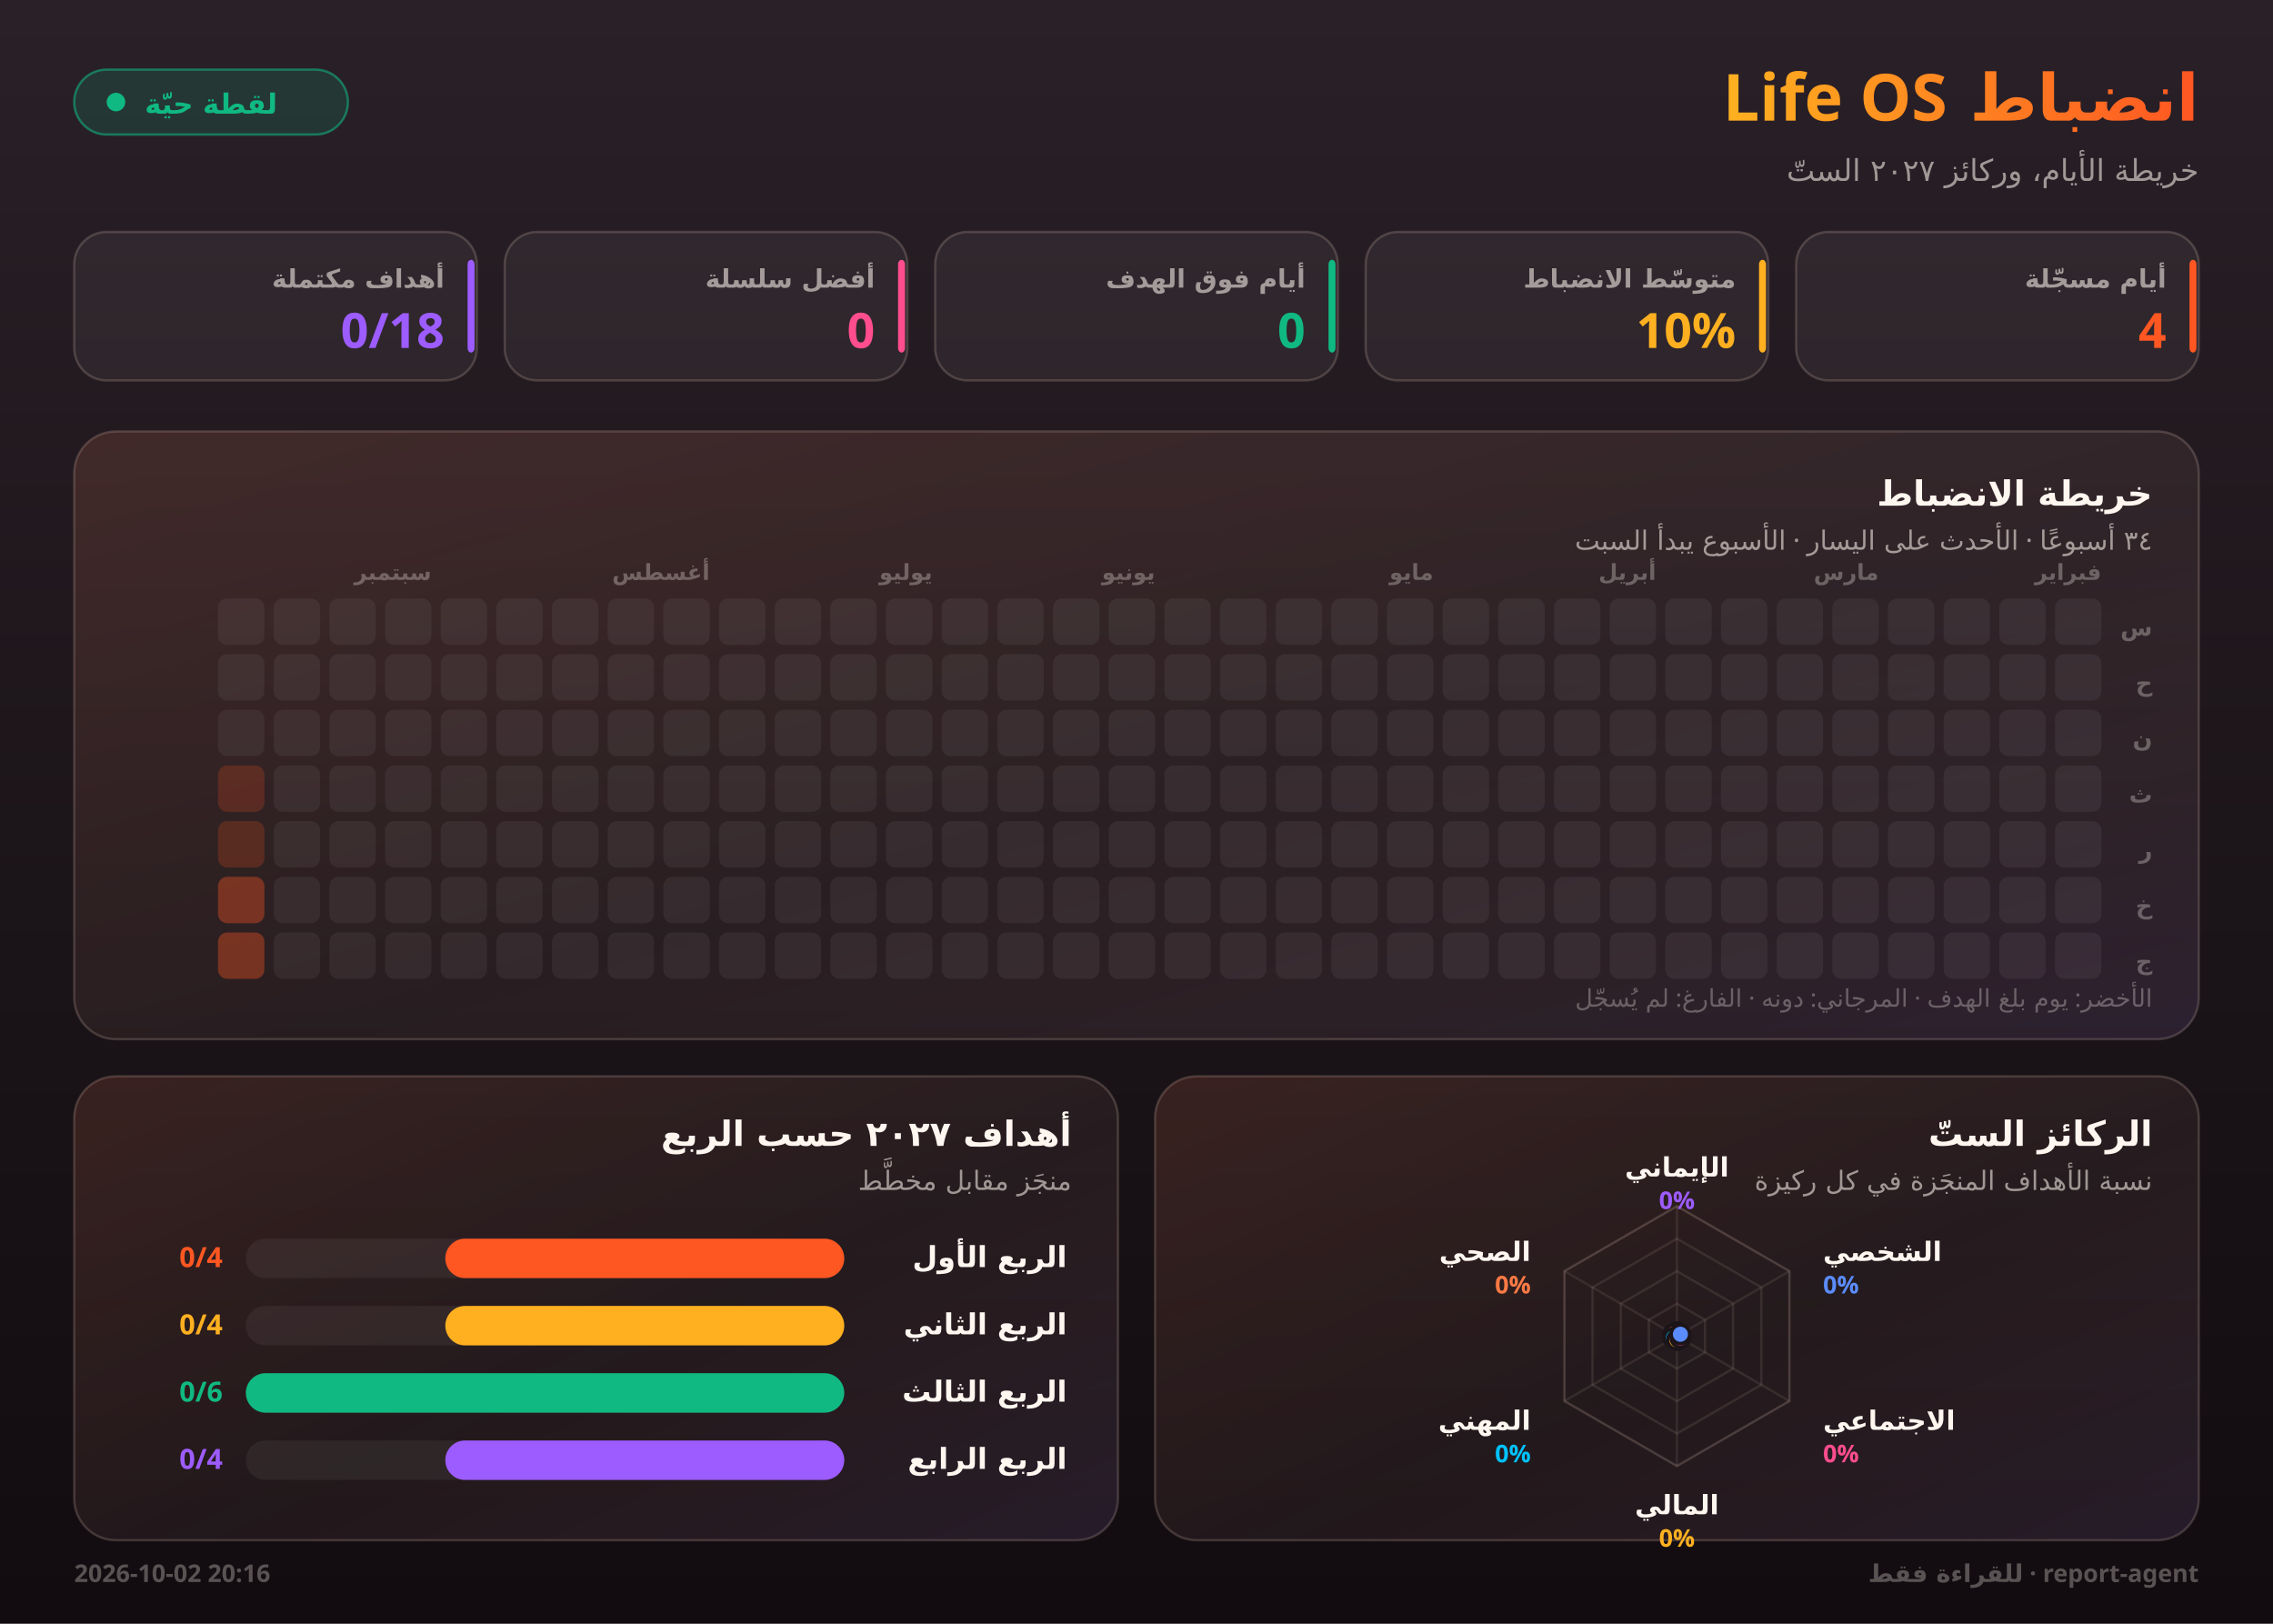
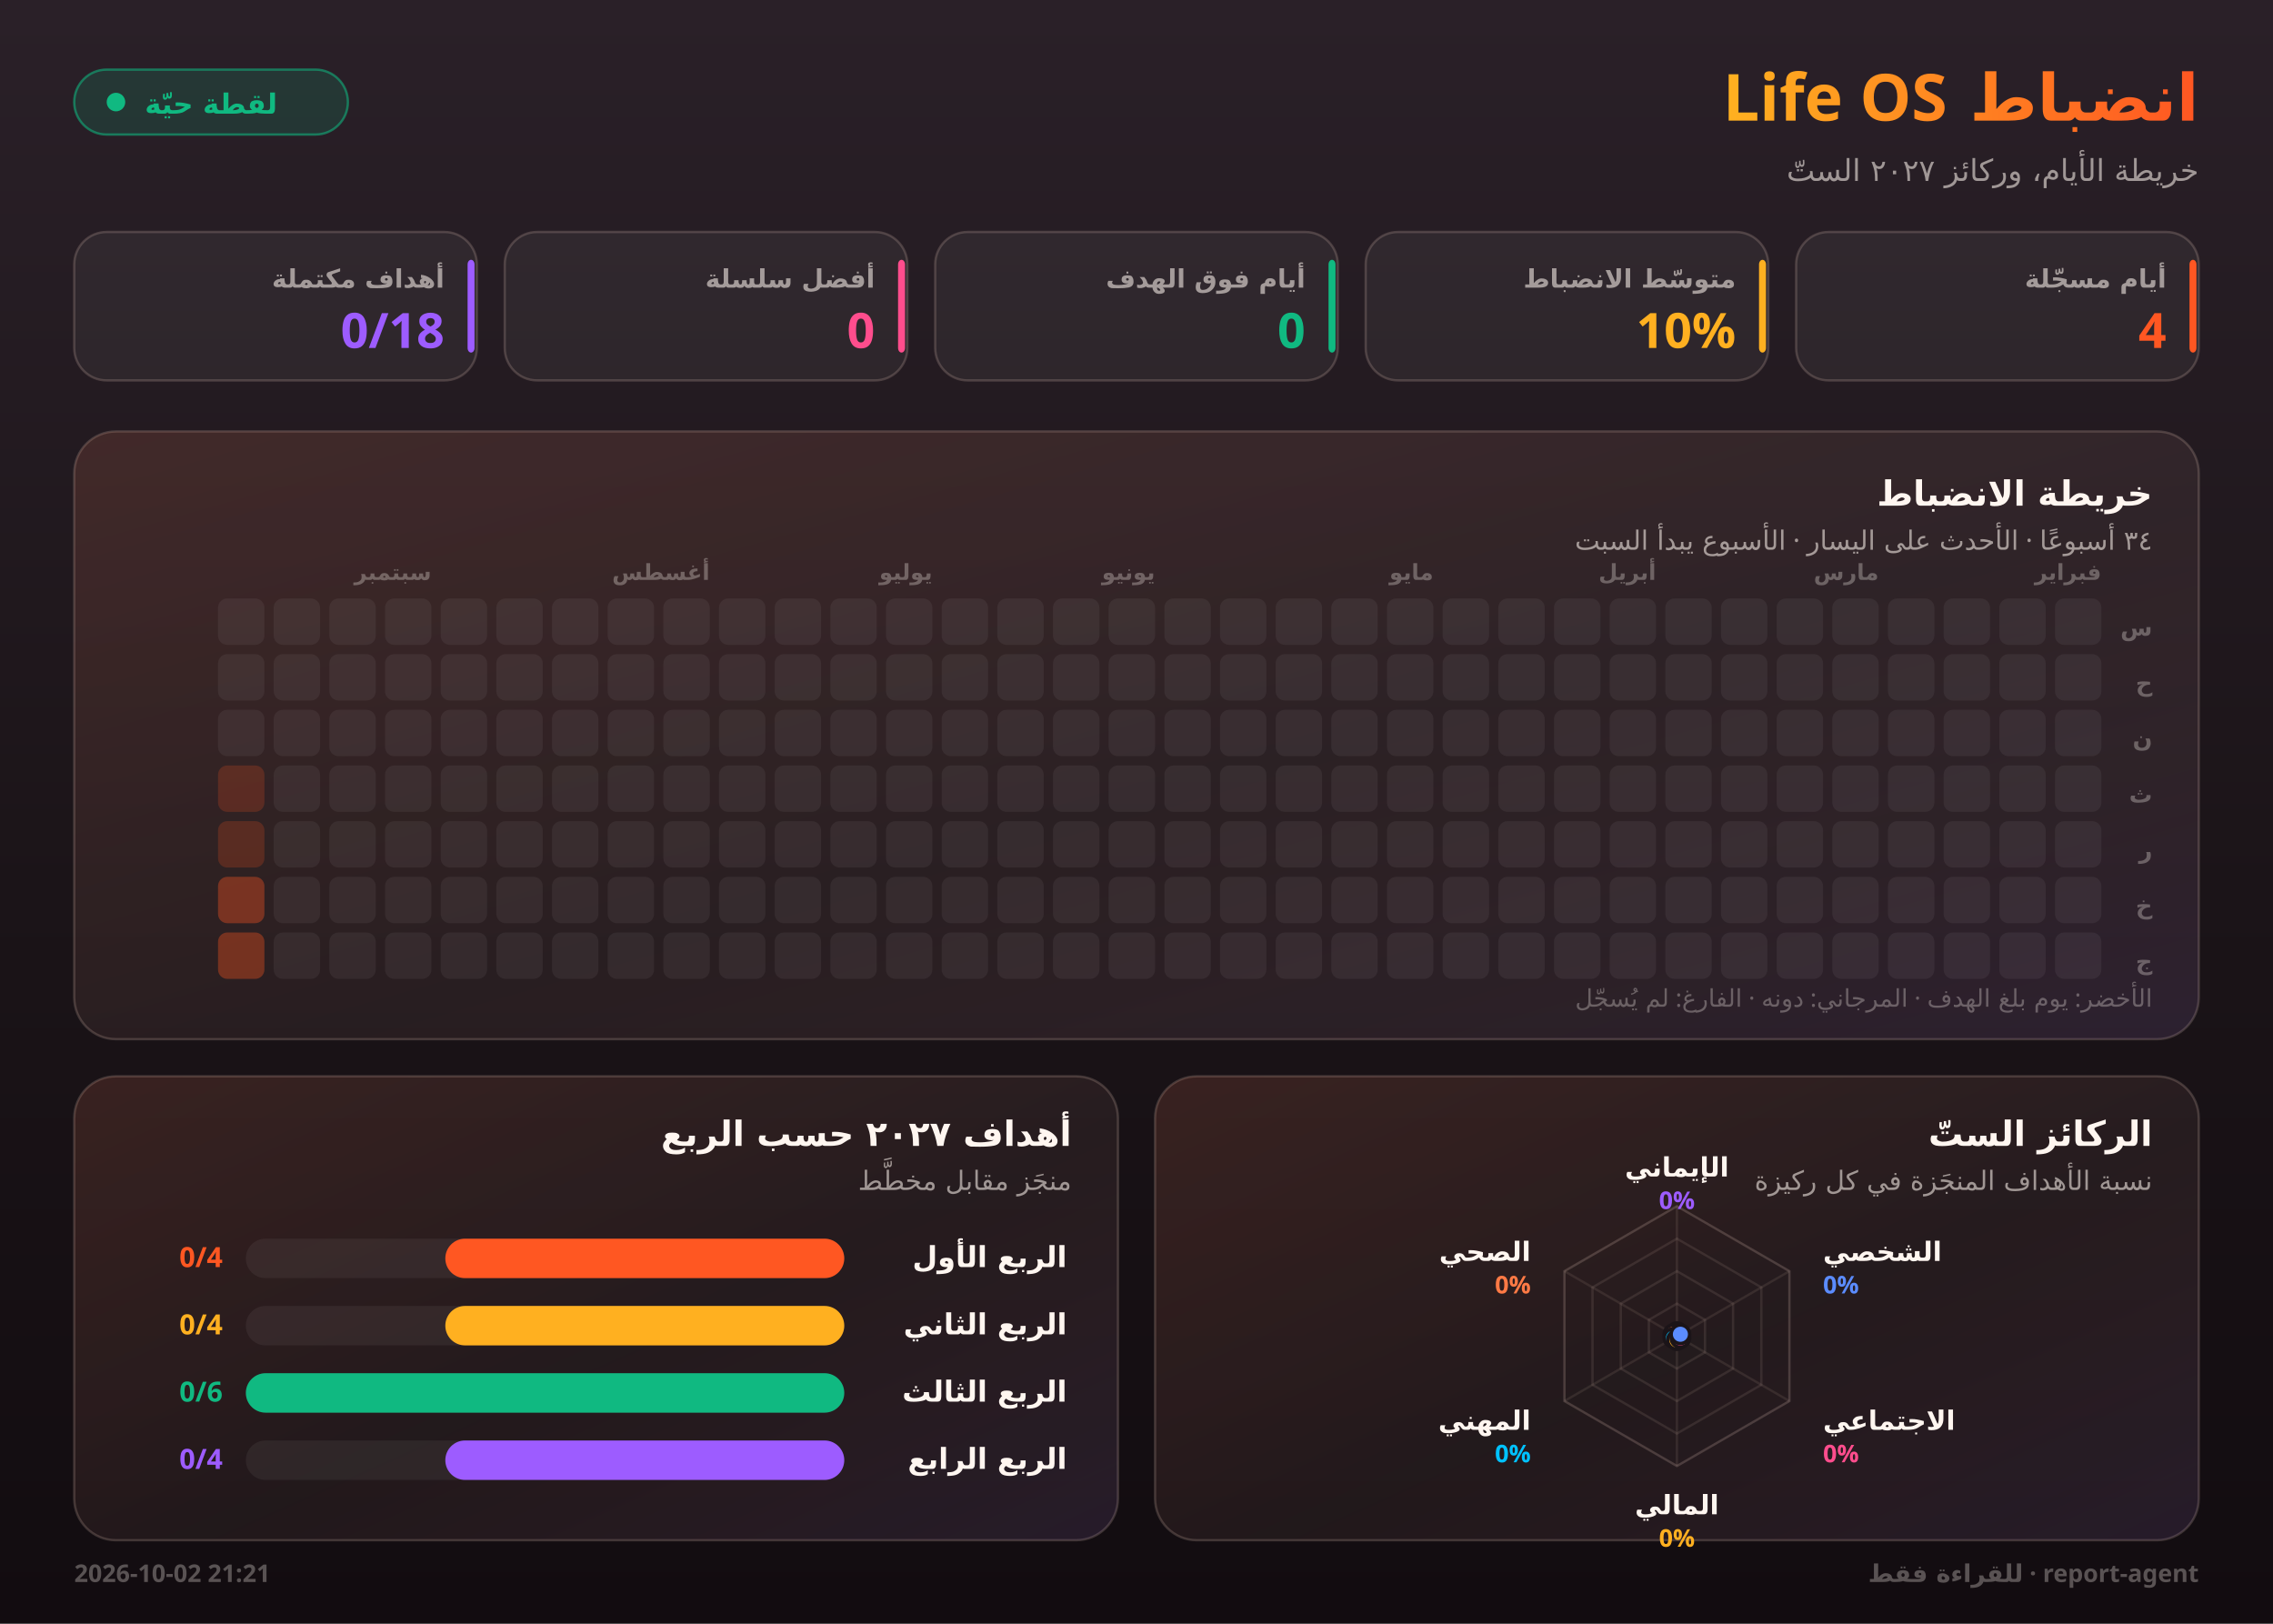
<svg xmlns="http://www.w3.org/2000/svg" width="980" height="700" viewBox="0 0 980 700" font-family="Tajawal, Cairo, 'Segoe UI', system-ui, sans-serif">
  <defs>
    <linearGradient id="sky" x1="0" y1="0" x2="0" y2="1">
      <stop offset="0%" stop-color="#2A2028" />
      <stop offset="55%" stop-color="#1B1418" />
      <stop offset="100%" stop-color="#120C10" />
    </linearGradient>
    <linearGradient id="sheen" x1="0" y1="0" x2="1" y2="1">
      <stop offset="0%" stop-color="#FF5722" stop-opacity="0.10" />
      <stop offset="55%" stop-color="#FF5722" stop-opacity="0.02" />
      <stop offset="100%" stop-color="#9D5CFF" stop-opacity="0.07" />
    </linearGradient>
    <linearGradient id="title" x1="1" y1="0" x2="0" y2="0">
      <stop offset="0%" stop-color="#FF5722" />
      <stop offset="100%" stop-color="#FFB020" />
    </linearGradient>
  </defs>
  <rect width="980" height="700" fill="url(#sky)" />
  <text x="948" y="52" fill="url(#title)" font-size="28" font-weight="800" text-anchor="start" style="direction:rtl;unicode-bidi:isolate">انضباط Life OS</text>
  <text x="948" y="78" fill="rgba(255,246,240,0.56)" font-size="13" font-weight="500" text-anchor="start" style="direction:rtl;unicode-bidi:isolate">خريطة الأيام، وركائز ٢٠٢٧ الستّ</text>
  <rect x="32" y="30" width="118" height="28" rx="14" fill="#10B981" fill-opacity="0.16" stroke="#10B981" stroke-opacity="0.55" />
  <circle cx="50" cy="44" r="4" fill="#10B981" />
  <text x="91" y="49" fill="#10B981" font-size="12" font-weight="700" text-anchor="middle" style="direction:rtl;unicode-bidi:isolate">لقطة حيّة</text>
  <rect x="774.4" y="100" width="173.6" height="64" rx="14" fill="rgba(255,255,255,0.05)" stroke="rgba(255,225,210,0.18)" />
  <rect x="944" y="112" width="3" height="40" rx="2" fill="#FF5722" />
  <text x="934" y="124" fill="rgba(255,246,240,0.56)" font-size="11" font-weight="600" text-anchor="start" style="direction:rtl;unicode-bidi:isolate">أيام مسجّلة</text>
  <text x="934" y="150" fill="#FF5722" font-size="21" font-weight="800" text-anchor="end" style="direction:ltr;unicode-bidi:isolate">4</text>
  <rect x="588.8" y="100" width="173.6" height="64" rx="14" fill="rgba(255,255,255,0.05)" stroke="rgba(255,225,210,0.18)" />
  <rect x="758.4" y="112" width="3" height="40" rx="2" fill="#FFB020" />
  <text x="748.4" y="124" fill="rgba(255,246,240,0.56)" font-size="11" font-weight="600" text-anchor="start" style="direction:rtl;unicode-bidi:isolate">متوسّط الانضباط</text>
  <text x="748.4" y="150" fill="#FFB020" font-size="21" font-weight="800" text-anchor="end" style="direction:ltr;unicode-bidi:isolate">10%</text>
  <rect x="403.2" y="100" width="173.6" height="64" rx="14" fill="rgba(255,255,255,0.05)" stroke="rgba(255,225,210,0.18)" />
  <rect x="572.8" y="112" width="3" height="40" rx="2" fill="#10B981" />
  <text x="562.8" y="124" fill="rgba(255,246,240,0.56)" font-size="11" font-weight="600" text-anchor="start" style="direction:rtl;unicode-bidi:isolate">أيام فوق الهدف</text>
  <text x="562.8" y="150" fill="#10B981" font-size="21" font-weight="800" text-anchor="end" style="direction:ltr;unicode-bidi:isolate">0</text>
  <rect x="217.6" y="100" width="173.6" height="64" rx="14" fill="rgba(255,255,255,0.05)" stroke="rgba(255,225,210,0.18)" />
  <rect x="387.2" y="112" width="3" height="40" rx="2" fill="#FF4D8D" />
  <text x="377.2" y="124" fill="rgba(255,246,240,0.56)" font-size="11" font-weight="600" text-anchor="start" style="direction:rtl;unicode-bidi:isolate">أفضل سلسلة</text>
  <text x="377.2" y="150" fill="#FF4D8D" font-size="21" font-weight="800" text-anchor="end" style="direction:ltr;unicode-bidi:isolate">0</text>
  <rect x="32" y="100" width="173.6" height="64" rx="14" fill="rgba(255,255,255,0.05)" stroke="rgba(255,225,210,0.18)" />
  <rect x="201.6" y="112" width="3" height="40" rx="2" fill="#9D5CFF" />
  <text x="191.6" y="124" fill="rgba(255,246,240,0.56)" font-size="11" font-weight="600" text-anchor="start" style="direction:rtl;unicode-bidi:isolate">أهداف مكتملة</text>
  <text x="191.6" y="150" fill="#9D5CFF" font-size="21" font-weight="800" text-anchor="end" style="direction:ltr;unicode-bidi:isolate">0/18</text>
  <g>
    <rect x="32" y="186" width="916" height="262" rx="18" fill="rgba(255,255,255,0.045)" stroke="rgba(255,225,210,0.18)" />
    <rect x="32" y="186" width="916" height="262" rx="18" fill="url(#sheen)" />
  </g>
  <text x="928" y="218" fill="#FFF6F0" font-size="15" font-weight="700" text-anchor="start" style="direction:rtl;unicode-bidi:isolate">خريطة الانضباط</text>
  <text x="928" y="237" fill="rgba(255,246,240,0.56)" font-size="11.5" font-weight="500" text-anchor="start" style="direction:rtl;unicode-bidi:isolate">٣٤ أسبوعًا · الأحدث على اليسار · الأسبوع يبدأ السبت</text>
  <text x="928" y="274" fill="rgba(255,246,240,0.30)" font-size="10" font-weight="600" text-anchor="start" style="direction:rtl;unicode-bidi:isolate">س</text>
  <text x="928" y="298" fill="rgba(255,246,240,0.30)" font-size="10" font-weight="600" text-anchor="start" style="direction:rtl;unicode-bidi:isolate">ح</text>
  <text x="928" y="322" fill="rgba(255,246,240,0.30)" font-size="10" font-weight="600" text-anchor="start" style="direction:rtl;unicode-bidi:isolate">ن</text>
  <text x="928" y="346" fill="rgba(255,246,240,0.30)" font-size="10" font-weight="600" text-anchor="start" style="direction:rtl;unicode-bidi:isolate">ث</text>
  <text x="928" y="370" fill="rgba(255,246,240,0.30)" font-size="10" font-weight="600" text-anchor="start" style="direction:rtl;unicode-bidi:isolate">ر</text>
  <text x="928" y="394" fill="rgba(255,246,240,0.30)" font-size="10" font-weight="600" text-anchor="start" style="direction:rtl;unicode-bidi:isolate">خ</text>
  <text x="928" y="418" fill="rgba(255,246,240,0.30)" font-size="10" font-weight="600" text-anchor="start" style="direction:rtl;unicode-bidi:isolate">ج</text>
  <text x="906" y="250" fill="rgba(255,246,240,0.30)" font-size="9.5" font-weight="600" text-anchor="start" style="direction:rtl;unicode-bidi:isolate">فبراير</text>
  <rect x="886" y="258" width="20" height="20" rx="4" fill="rgba(255,255,255,0.055)" fill-opacity="1.00" />
  <rect x="886" y="282" width="20" height="20" rx="4" fill="rgba(255,255,255,0.055)" fill-opacity="1.00" />
  <rect x="886" y="306" width="20" height="20" rx="4" fill="rgba(255,255,255,0.055)" fill-opacity="1.00" />
  <rect x="886" y="330" width="20" height="20" rx="4" fill="rgba(255,255,255,0.055)" fill-opacity="1.00" />
  <rect x="886" y="354" width="20" height="20" rx="4" fill="rgba(255,255,255,0.055)" fill-opacity="1.00" />
  <rect x="886" y="378" width="20" height="20" rx="4" fill="rgba(255,255,255,0.055)" fill-opacity="1.00" />
  <rect x="886" y="402" width="20" height="20" rx="4" fill="rgba(255,255,255,0.055)" fill-opacity="1.00" />
  <rect x="862" y="258" width="20" height="20" rx="4" fill="rgba(255,255,255,0.055)" fill-opacity="1.00" />
  <rect x="862" y="282" width="20" height="20" rx="4" fill="rgba(255,255,255,0.055)" fill-opacity="1.00" />
  <rect x="862" y="306" width="20" height="20" rx="4" fill="rgba(255,255,255,0.055)" fill-opacity="1.00" />
  <rect x="862" y="330" width="20" height="20" rx="4" fill="rgba(255,255,255,0.055)" fill-opacity="1.00" />
  <rect x="862" y="354" width="20" height="20" rx="4" fill="rgba(255,255,255,0.055)" fill-opacity="1.00" />
  <rect x="862" y="378" width="20" height="20" rx="4" fill="rgba(255,255,255,0.055)" fill-opacity="1.00" />
  <rect x="862" y="402" width="20" height="20" rx="4" fill="rgba(255,255,255,0.055)" fill-opacity="1.00" />
  <rect x="838" y="258" width="20" height="20" rx="4" fill="rgba(255,255,255,0.055)" fill-opacity="1.00" />
  <rect x="838" y="282" width="20" height="20" rx="4" fill="rgba(255,255,255,0.055)" fill-opacity="1.00" />
  <rect x="838" y="306" width="20" height="20" rx="4" fill="rgba(255,255,255,0.055)" fill-opacity="1.00" />
  <rect x="838" y="330" width="20" height="20" rx="4" fill="rgba(255,255,255,0.055)" fill-opacity="1.00" />
  <rect x="838" y="354" width="20" height="20" rx="4" fill="rgba(255,255,255,0.055)" fill-opacity="1.00" />
  <rect x="838" y="378" width="20" height="20" rx="4" fill="rgba(255,255,255,0.055)" fill-opacity="1.00" />
  <rect x="838" y="402" width="20" height="20" rx="4" fill="rgba(255,255,255,0.055)" fill-opacity="1.00" />
  <rect x="814" y="258" width="20" height="20" rx="4" fill="rgba(255,255,255,0.055)" fill-opacity="1.00" />
  <rect x="814" y="282" width="20" height="20" rx="4" fill="rgba(255,255,255,0.055)" fill-opacity="1.00" />
  <rect x="814" y="306" width="20" height="20" rx="4" fill="rgba(255,255,255,0.055)" fill-opacity="1.00" />
  <rect x="814" y="330" width="20" height="20" rx="4" fill="rgba(255,255,255,0.055)" fill-opacity="1.00" />
  <rect x="814" y="354" width="20" height="20" rx="4" fill="rgba(255,255,255,0.055)" fill-opacity="1.00" />
  <rect x="814" y="378" width="20" height="20" rx="4" fill="rgba(255,255,255,0.055)" fill-opacity="1.00" />
  <rect x="814" y="402" width="20" height="20" rx="4" fill="rgba(255,255,255,0.055)" fill-opacity="1.00" />
  <text x="810" y="250" fill="rgba(255,246,240,0.30)" font-size="9.5" font-weight="600" text-anchor="start" style="direction:rtl;unicode-bidi:isolate">مارس</text>
  <rect x="790" y="258" width="20" height="20" rx="4" fill="rgba(255,255,255,0.055)" fill-opacity="1.00" />
  <rect x="790" y="282" width="20" height="20" rx="4" fill="rgba(255,255,255,0.055)" fill-opacity="1.00" />
  <rect x="790" y="306" width="20" height="20" rx="4" fill="rgba(255,255,255,0.055)" fill-opacity="1.00" />
  <rect x="790" y="330" width="20" height="20" rx="4" fill="rgba(255,255,255,0.055)" fill-opacity="1.00" />
  <rect x="790" y="354" width="20" height="20" rx="4" fill="rgba(255,255,255,0.055)" fill-opacity="1.00" />
  <rect x="790" y="378" width="20" height="20" rx="4" fill="rgba(255,255,255,0.055)" fill-opacity="1.00" />
  <rect x="790" y="402" width="20" height="20" rx="4" fill="rgba(255,255,255,0.055)" fill-opacity="1.00" />
  <rect x="766" y="258" width="20" height="20" rx="4" fill="rgba(255,255,255,0.055)" fill-opacity="1.00" />
  <rect x="766" y="282" width="20" height="20" rx="4" fill="rgba(255,255,255,0.055)" fill-opacity="1.00" />
  <rect x="766" y="306" width="20" height="20" rx="4" fill="rgba(255,255,255,0.055)" fill-opacity="1.00" />
  <rect x="766" y="330" width="20" height="20" rx="4" fill="rgba(255,255,255,0.055)" fill-opacity="1.00" />
  <rect x="766" y="354" width="20" height="20" rx="4" fill="rgba(255,255,255,0.055)" fill-opacity="1.00" />
  <rect x="766" y="378" width="20" height="20" rx="4" fill="rgba(255,255,255,0.055)" fill-opacity="1.00" />
  <rect x="766" y="402" width="20" height="20" rx="4" fill="rgba(255,255,255,0.055)" fill-opacity="1.00" />
  <rect x="742" y="258" width="20" height="20" rx="4" fill="rgba(255,255,255,0.055)" fill-opacity="1.00" />
  <rect x="742" y="282" width="20" height="20" rx="4" fill="rgba(255,255,255,0.055)" fill-opacity="1.00" />
  <rect x="742" y="306" width="20" height="20" rx="4" fill="rgba(255,255,255,0.055)" fill-opacity="1.00" />
  <rect x="742" y="330" width="20" height="20" rx="4" fill="rgba(255,255,255,0.055)" fill-opacity="1.00" />
  <rect x="742" y="354" width="20" height="20" rx="4" fill="rgba(255,255,255,0.055)" fill-opacity="1.00" />
  <rect x="742" y="378" width="20" height="20" rx="4" fill="rgba(255,255,255,0.055)" fill-opacity="1.00" />
  <rect x="742" y="402" width="20" height="20" rx="4" fill="rgba(255,255,255,0.055)" fill-opacity="1.00" />
  <rect x="718" y="258" width="20" height="20" rx="4" fill="rgba(255,255,255,0.055)" fill-opacity="1.00" />
  <rect x="718" y="282" width="20" height="20" rx="4" fill="rgba(255,255,255,0.055)" fill-opacity="1.00" />
  <rect x="718" y="306" width="20" height="20" rx="4" fill="rgba(255,255,255,0.055)" fill-opacity="1.00" />
  <rect x="718" y="330" width="20" height="20" rx="4" fill="rgba(255,255,255,0.055)" fill-opacity="1.00" />
  <rect x="718" y="354" width="20" height="20" rx="4" fill="rgba(255,255,255,0.055)" fill-opacity="1.00" />
  <rect x="718" y="378" width="20" height="20" rx="4" fill="rgba(255,255,255,0.055)" fill-opacity="1.00" />
  <rect x="718" y="402" width="20" height="20" rx="4" fill="rgba(255,255,255,0.055)" fill-opacity="1.00" />
  <text x="714" y="250" fill="rgba(255,246,240,0.30)" font-size="9.5" font-weight="600" text-anchor="start" style="direction:rtl;unicode-bidi:isolate">أبريل</text>
  <rect x="694" y="258" width="20" height="20" rx="4" fill="rgba(255,255,255,0.055)" fill-opacity="1.00" />
  <rect x="694" y="282" width="20" height="20" rx="4" fill="rgba(255,255,255,0.055)" fill-opacity="1.00" />
  <rect x="694" y="306" width="20" height="20" rx="4" fill="rgba(255,255,255,0.055)" fill-opacity="1.00" />
  <rect x="694" y="330" width="20" height="20" rx="4" fill="rgba(255,255,255,0.055)" fill-opacity="1.00" />
  <rect x="694" y="354" width="20" height="20" rx="4" fill="rgba(255,255,255,0.055)" fill-opacity="1.00" />
  <rect x="694" y="378" width="20" height="20" rx="4" fill="rgba(255,255,255,0.055)" fill-opacity="1.00" />
  <rect x="694" y="402" width="20" height="20" rx="4" fill="rgba(255,255,255,0.055)" fill-opacity="1.00" />
  <rect x="670" y="258" width="20" height="20" rx="4" fill="rgba(255,255,255,0.055)" fill-opacity="1.00" />
  <rect x="670" y="282" width="20" height="20" rx="4" fill="rgba(255,255,255,0.055)" fill-opacity="1.00" />
  <rect x="670" y="306" width="20" height="20" rx="4" fill="rgba(255,255,255,0.055)" fill-opacity="1.00" />
  <rect x="670" y="330" width="20" height="20" rx="4" fill="rgba(255,255,255,0.055)" fill-opacity="1.00" />
  <rect x="670" y="354" width="20" height="20" rx="4" fill="rgba(255,255,255,0.055)" fill-opacity="1.00" />
  <rect x="670" y="378" width="20" height="20" rx="4" fill="rgba(255,255,255,0.055)" fill-opacity="1.00" />
  <rect x="670" y="402" width="20" height="20" rx="4" fill="rgba(255,255,255,0.055)" fill-opacity="1.00" />
  <rect x="646" y="258" width="20" height="20" rx="4" fill="rgba(255,255,255,0.055)" fill-opacity="1.00" />
  <rect x="646" y="282" width="20" height="20" rx="4" fill="rgba(255,255,255,0.055)" fill-opacity="1.00" />
  <rect x="646" y="306" width="20" height="20" rx="4" fill="rgba(255,255,255,0.055)" fill-opacity="1.00" />
  <rect x="646" y="330" width="20" height="20" rx="4" fill="rgba(255,255,255,0.055)" fill-opacity="1.00" />
  <rect x="646" y="354" width="20" height="20" rx="4" fill="rgba(255,255,255,0.055)" fill-opacity="1.00" />
  <rect x="646" y="378" width="20" height="20" rx="4" fill="rgba(255,255,255,0.055)" fill-opacity="1.00" />
  <rect x="646" y="402" width="20" height="20" rx="4" fill="rgba(255,255,255,0.055)" fill-opacity="1.00" />
  <rect x="622" y="258" width="20" height="20" rx="4" fill="rgba(255,255,255,0.055)" fill-opacity="1.00" />
  <rect x="622" y="282" width="20" height="20" rx="4" fill="rgba(255,255,255,0.055)" fill-opacity="1.00" />
  <rect x="622" y="306" width="20" height="20" rx="4" fill="rgba(255,255,255,0.055)" fill-opacity="1.00" />
  <rect x="622" y="330" width="20" height="20" rx="4" fill="rgba(255,255,255,0.055)" fill-opacity="1.00" />
  <rect x="622" y="354" width="20" height="20" rx="4" fill="rgba(255,255,255,0.055)" fill-opacity="1.00" />
  <rect x="622" y="378" width="20" height="20" rx="4" fill="rgba(255,255,255,0.055)" fill-opacity="1.00" />
  <rect x="622" y="402" width="20" height="20" rx="4" fill="rgba(255,255,255,0.055)" fill-opacity="1.00" />
  <text x="618" y="250" fill="rgba(255,246,240,0.30)" font-size="9.5" font-weight="600" text-anchor="start" style="direction:rtl;unicode-bidi:isolate">مايو</text>
  <rect x="598" y="258" width="20" height="20" rx="4" fill="rgba(255,255,255,0.055)" fill-opacity="1.00" />
  <rect x="598" y="282" width="20" height="20" rx="4" fill="rgba(255,255,255,0.055)" fill-opacity="1.00" />
  <rect x="598" y="306" width="20" height="20" rx="4" fill="rgba(255,255,255,0.055)" fill-opacity="1.00" />
  <rect x="598" y="330" width="20" height="20" rx="4" fill="rgba(255,255,255,0.055)" fill-opacity="1.00" />
  <rect x="598" y="354" width="20" height="20" rx="4" fill="rgba(255,255,255,0.055)" fill-opacity="1.00" />
  <rect x="598" y="378" width="20" height="20" rx="4" fill="rgba(255,255,255,0.055)" fill-opacity="1.00" />
  <rect x="598" y="402" width="20" height="20" rx="4" fill="rgba(255,255,255,0.055)" fill-opacity="1.00" />
  <rect x="574" y="258" width="20" height="20" rx="4" fill="rgba(255,255,255,0.055)" fill-opacity="1.00" />
  <rect x="574" y="282" width="20" height="20" rx="4" fill="rgba(255,255,255,0.055)" fill-opacity="1.00" />
  <rect x="574" y="306" width="20" height="20" rx="4" fill="rgba(255,255,255,0.055)" fill-opacity="1.00" />
  <rect x="574" y="330" width="20" height="20" rx="4" fill="rgba(255,255,255,0.055)" fill-opacity="1.00" />
  <rect x="574" y="354" width="20" height="20" rx="4" fill="rgba(255,255,255,0.055)" fill-opacity="1.00" />
  <rect x="574" y="378" width="20" height="20" rx="4" fill="rgba(255,255,255,0.055)" fill-opacity="1.00" />
  <rect x="574" y="402" width="20" height="20" rx="4" fill="rgba(255,255,255,0.055)" fill-opacity="1.00" />
  <rect x="550" y="258" width="20" height="20" rx="4" fill="rgba(255,255,255,0.055)" fill-opacity="1.00" />
  <rect x="550" y="282" width="20" height="20" rx="4" fill="rgba(255,255,255,0.055)" fill-opacity="1.00" />
  <rect x="550" y="306" width="20" height="20" rx="4" fill="rgba(255,255,255,0.055)" fill-opacity="1.00" />
  <rect x="550" y="330" width="20" height="20" rx="4" fill="rgba(255,255,255,0.055)" fill-opacity="1.00" />
  <rect x="550" y="354" width="20" height="20" rx="4" fill="rgba(255,255,255,0.055)" fill-opacity="1.00" />
  <rect x="550" y="378" width="20" height="20" rx="4" fill="rgba(255,255,255,0.055)" fill-opacity="1.00" />
  <rect x="550" y="402" width="20" height="20" rx="4" fill="rgba(255,255,255,0.055)" fill-opacity="1.00" />
  <rect x="526" y="258" width="20" height="20" rx="4" fill="rgba(255,255,255,0.055)" fill-opacity="1.00" />
  <rect x="526" y="282" width="20" height="20" rx="4" fill="rgba(255,255,255,0.055)" fill-opacity="1.00" />
  <rect x="526" y="306" width="20" height="20" rx="4" fill="rgba(255,255,255,0.055)" fill-opacity="1.00" />
  <rect x="526" y="330" width="20" height="20" rx="4" fill="rgba(255,255,255,0.055)" fill-opacity="1.00" />
  <rect x="526" y="354" width="20" height="20" rx="4" fill="rgba(255,255,255,0.055)" fill-opacity="1.00" />
  <rect x="526" y="378" width="20" height="20" rx="4" fill="rgba(255,255,255,0.055)" fill-opacity="1.00" />
  <rect x="526" y="402" width="20" height="20" rx="4" fill="rgba(255,255,255,0.055)" fill-opacity="1.00" />
  <rect x="502" y="258" width="20" height="20" rx="4" fill="rgba(255,255,255,0.055)" fill-opacity="1.00" />
  <rect x="502" y="282" width="20" height="20" rx="4" fill="rgba(255,255,255,0.055)" fill-opacity="1.00" />
  <rect x="502" y="306" width="20" height="20" rx="4" fill="rgba(255,255,255,0.055)" fill-opacity="1.00" />
  <rect x="502" y="330" width="20" height="20" rx="4" fill="rgba(255,255,255,0.055)" fill-opacity="1.00" />
  <rect x="502" y="354" width="20" height="20" rx="4" fill="rgba(255,255,255,0.055)" fill-opacity="1.00" />
  <rect x="502" y="378" width="20" height="20" rx="4" fill="rgba(255,255,255,0.055)" fill-opacity="1.00" />
  <rect x="502" y="402" width="20" height="20" rx="4" fill="rgba(255,255,255,0.055)" fill-opacity="1.00" />
  <text x="498" y="250" fill="rgba(255,246,240,0.30)" font-size="9.5" font-weight="600" text-anchor="start" style="direction:rtl;unicode-bidi:isolate">يونيو</text>
  <rect x="478" y="258" width="20" height="20" rx="4" fill="rgba(255,255,255,0.055)" fill-opacity="1.00" />
  <rect x="478" y="282" width="20" height="20" rx="4" fill="rgba(255,255,255,0.055)" fill-opacity="1.00" />
  <rect x="478" y="306" width="20" height="20" rx="4" fill="rgba(255,255,255,0.055)" fill-opacity="1.00" />
  <rect x="478" y="330" width="20" height="20" rx="4" fill="rgba(255,255,255,0.055)" fill-opacity="1.00" />
  <rect x="478" y="354" width="20" height="20" rx="4" fill="rgba(255,255,255,0.055)" fill-opacity="1.00" />
  <rect x="478" y="378" width="20" height="20" rx="4" fill="rgba(255,255,255,0.055)" fill-opacity="1.00" />
  <rect x="478" y="402" width="20" height="20" rx="4" fill="rgba(255,255,255,0.055)" fill-opacity="1.00" />
  <rect x="454" y="258" width="20" height="20" rx="4" fill="rgba(255,255,255,0.055)" fill-opacity="1.00" />
  <rect x="454" y="282" width="20" height="20" rx="4" fill="rgba(255,255,255,0.055)" fill-opacity="1.00" />
  <rect x="454" y="306" width="20" height="20" rx="4" fill="rgba(255,255,255,0.055)" fill-opacity="1.00" />
  <rect x="454" y="330" width="20" height="20" rx="4" fill="rgba(255,255,255,0.055)" fill-opacity="1.00" />
  <rect x="454" y="354" width="20" height="20" rx="4" fill="rgba(255,255,255,0.055)" fill-opacity="1.00" />
  <rect x="454" y="378" width="20" height="20" rx="4" fill="rgba(255,255,255,0.055)" fill-opacity="1.00" />
  <rect x="454" y="402" width="20" height="20" rx="4" fill="rgba(255,255,255,0.055)" fill-opacity="1.00" />
  <rect x="430" y="258" width="20" height="20" rx="4" fill="rgba(255,255,255,0.055)" fill-opacity="1.00" />
  <rect x="430" y="282" width="20" height="20" rx="4" fill="rgba(255,255,255,0.055)" fill-opacity="1.00" />
  <rect x="430" y="306" width="20" height="20" rx="4" fill="rgba(255,255,255,0.055)" fill-opacity="1.00" />
  <rect x="430" y="330" width="20" height="20" rx="4" fill="rgba(255,255,255,0.055)" fill-opacity="1.00" />
  <rect x="430" y="354" width="20" height="20" rx="4" fill="rgba(255,255,255,0.055)" fill-opacity="1.00" />
  <rect x="430" y="378" width="20" height="20" rx="4" fill="rgba(255,255,255,0.055)" fill-opacity="1.00" />
  <rect x="430" y="402" width="20" height="20" rx="4" fill="rgba(255,255,255,0.055)" fill-opacity="1.00" />
  <rect x="406" y="258" width="20" height="20" rx="4" fill="rgba(255,255,255,0.055)" fill-opacity="1.00" />
  <rect x="406" y="282" width="20" height="20" rx="4" fill="rgba(255,255,255,0.055)" fill-opacity="1.00" />
  <rect x="406" y="306" width="20" height="20" rx="4" fill="rgba(255,255,255,0.055)" fill-opacity="1.00" />
  <rect x="406" y="330" width="20" height="20" rx="4" fill="rgba(255,255,255,0.055)" fill-opacity="1.00" />
  <rect x="406" y="354" width="20" height="20" rx="4" fill="rgba(255,255,255,0.055)" fill-opacity="1.00" />
  <rect x="406" y="378" width="20" height="20" rx="4" fill="rgba(255,255,255,0.055)" fill-opacity="1.00" />
  <rect x="406" y="402" width="20" height="20" rx="4" fill="rgba(255,255,255,0.055)" fill-opacity="1.00" />
  <text x="402" y="250" fill="rgba(255,246,240,0.30)" font-size="9.5" font-weight="600" text-anchor="start" style="direction:rtl;unicode-bidi:isolate">يوليو</text>
  <rect x="382" y="258" width="20" height="20" rx="4" fill="rgba(255,255,255,0.055)" fill-opacity="1.00" />
  <rect x="382" y="282" width="20" height="20" rx="4" fill="rgba(255,255,255,0.055)" fill-opacity="1.00" />
  <rect x="382" y="306" width="20" height="20" rx="4" fill="rgba(255,255,255,0.055)" fill-opacity="1.00" />
  <rect x="382" y="330" width="20" height="20" rx="4" fill="rgba(255,255,255,0.055)" fill-opacity="1.00" />
  <rect x="382" y="354" width="20" height="20" rx="4" fill="rgba(255,255,255,0.055)" fill-opacity="1.00" />
  <rect x="382" y="378" width="20" height="20" rx="4" fill="rgba(255,255,255,0.055)" fill-opacity="1.00" />
  <rect x="382" y="402" width="20" height="20" rx="4" fill="rgba(255,255,255,0.055)" fill-opacity="1.00" />
  <rect x="358" y="258" width="20" height="20" rx="4" fill="rgba(255,255,255,0.055)" fill-opacity="1.00" />
  <rect x="358" y="282" width="20" height="20" rx="4" fill="rgba(255,255,255,0.055)" fill-opacity="1.00" />
  <rect x="358" y="306" width="20" height="20" rx="4" fill="rgba(255,255,255,0.055)" fill-opacity="1.00" />
  <rect x="358" y="330" width="20" height="20" rx="4" fill="rgba(255,255,255,0.055)" fill-opacity="1.00" />
  <rect x="358" y="354" width="20" height="20" rx="4" fill="rgba(255,255,255,0.055)" fill-opacity="1.00" />
  <rect x="358" y="378" width="20" height="20" rx="4" fill="rgba(255,255,255,0.055)" fill-opacity="1.00" />
  <rect x="358" y="402" width="20" height="20" rx="4" fill="rgba(255,255,255,0.055)" fill-opacity="1.00" />
  <rect x="334" y="258" width="20" height="20" rx="4" fill="rgba(255,255,255,0.055)" fill-opacity="1.00" />
  <rect x="334" y="282" width="20" height="20" rx="4" fill="rgba(255,255,255,0.055)" fill-opacity="1.00" />
  <rect x="334" y="306" width="20" height="20" rx="4" fill="rgba(255,255,255,0.055)" fill-opacity="1.00" />
  <rect x="334" y="330" width="20" height="20" rx="4" fill="rgba(255,255,255,0.055)" fill-opacity="1.00" />
  <rect x="334" y="354" width="20" height="20" rx="4" fill="rgba(255,255,255,0.055)" fill-opacity="1.00" />
  <rect x="334" y="378" width="20" height="20" rx="4" fill="rgba(255,255,255,0.055)" fill-opacity="1.00" />
  <rect x="334" y="402" width="20" height="20" rx="4" fill="rgba(255,255,255,0.055)" fill-opacity="1.00" />
  <rect x="310" y="258" width="20" height="20" rx="4" fill="rgba(255,255,255,0.055)" fill-opacity="1.00" />
  <rect x="310" y="282" width="20" height="20" rx="4" fill="rgba(255,255,255,0.055)" fill-opacity="1.00" />
  <rect x="310" y="306" width="20" height="20" rx="4" fill="rgba(255,255,255,0.055)" fill-opacity="1.00" />
  <rect x="310" y="330" width="20" height="20" rx="4" fill="rgba(255,255,255,0.055)" fill-opacity="1.00" />
  <rect x="310" y="354" width="20" height="20" rx="4" fill="rgba(255,255,255,0.055)" fill-opacity="1.00" />
  <rect x="310" y="378" width="20" height="20" rx="4" fill="rgba(255,255,255,0.055)" fill-opacity="1.00" />
  <rect x="310" y="402" width="20" height="20" rx="4" fill="rgba(255,255,255,0.055)" fill-opacity="1.00" />
  <text x="306" y="250" fill="rgba(255,246,240,0.30)" font-size="9.5" font-weight="600" text-anchor="start" style="direction:rtl;unicode-bidi:isolate">أغسطس</text>
  <rect x="286" y="258" width="20" height="20" rx="4" fill="rgba(255,255,255,0.055)" fill-opacity="1.00" />
  <rect x="286" y="282" width="20" height="20" rx="4" fill="rgba(255,255,255,0.055)" fill-opacity="1.00" />
  <rect x="286" y="306" width="20" height="20" rx="4" fill="rgba(255,255,255,0.055)" fill-opacity="1.00" />
  <rect x="286" y="330" width="20" height="20" rx="4" fill="rgba(255,255,255,0.055)" fill-opacity="1.00" />
  <rect x="286" y="354" width="20" height="20" rx="4" fill="rgba(255,255,255,0.055)" fill-opacity="1.00" />
  <rect x="286" y="378" width="20" height="20" rx="4" fill="rgba(255,255,255,0.055)" fill-opacity="1.00" />
  <rect x="286" y="402" width="20" height="20" rx="4" fill="rgba(255,255,255,0.055)" fill-opacity="1.00" />
  <rect x="262" y="258" width="20" height="20" rx="4" fill="rgba(255,255,255,0.055)" fill-opacity="1.00" />
  <rect x="262" y="282" width="20" height="20" rx="4" fill="rgba(255,255,255,0.055)" fill-opacity="1.00" />
  <rect x="262" y="306" width="20" height="20" rx="4" fill="rgba(255,255,255,0.055)" fill-opacity="1.00" />
  <rect x="262" y="330" width="20" height="20" rx="4" fill="rgba(255,255,255,0.055)" fill-opacity="1.00" />
  <rect x="262" y="354" width="20" height="20" rx="4" fill="rgba(255,255,255,0.055)" fill-opacity="1.00" />
  <rect x="262" y="378" width="20" height="20" rx="4" fill="rgba(255,255,255,0.055)" fill-opacity="1.00" />
  <rect x="262" y="402" width="20" height="20" rx="4" fill="rgba(255,255,255,0.055)" fill-opacity="1.00" />
  <rect x="238" y="258" width="20" height="20" rx="4" fill="rgba(255,255,255,0.055)" fill-opacity="1.00" />
  <rect x="238" y="282" width="20" height="20" rx="4" fill="rgba(255,255,255,0.055)" fill-opacity="1.00" />
  <rect x="238" y="306" width="20" height="20" rx="4" fill="rgba(255,255,255,0.055)" fill-opacity="1.00" />
  <rect x="238" y="330" width="20" height="20" rx="4" fill="rgba(255,255,255,0.055)" fill-opacity="1.00" />
  <rect x="238" y="354" width="20" height="20" rx="4" fill="rgba(255,255,255,0.055)" fill-opacity="1.00" />
  <rect x="238" y="378" width="20" height="20" rx="4" fill="rgba(255,255,255,0.055)" fill-opacity="1.00" />
  <rect x="238" y="402" width="20" height="20" rx="4" fill="rgba(255,255,255,0.055)" fill-opacity="1.00" />
  <rect x="214" y="258" width="20" height="20" rx="4" fill="rgba(255,255,255,0.055)" fill-opacity="1.00" />
  <rect x="214" y="282" width="20" height="20" rx="4" fill="rgba(255,255,255,0.055)" fill-opacity="1.00" />
  <rect x="214" y="306" width="20" height="20" rx="4" fill="rgba(255,255,255,0.055)" fill-opacity="1.00" />
  <rect x="214" y="330" width="20" height="20" rx="4" fill="rgba(255,255,255,0.055)" fill-opacity="1.00" />
  <rect x="214" y="354" width="20" height="20" rx="4" fill="rgba(255,255,255,0.055)" fill-opacity="1.00" />
  <rect x="214" y="378" width="20" height="20" rx="4" fill="rgba(255,255,255,0.055)" fill-opacity="1.00" />
  <rect x="214" y="402" width="20" height="20" rx="4" fill="rgba(255,255,255,0.055)" fill-opacity="1.00" />
  <rect x="190" y="258" width="20" height="20" rx="4" fill="rgba(255,255,255,0.055)" fill-opacity="1.00" />
  <rect x="190" y="282" width="20" height="20" rx="4" fill="rgba(255,255,255,0.055)" fill-opacity="1.00" />
  <rect x="190" y="306" width="20" height="20" rx="4" fill="rgba(255,255,255,0.055)" fill-opacity="1.00" />
  <rect x="190" y="330" width="20" height="20" rx="4" fill="rgba(255,255,255,0.055)" fill-opacity="1.00" />
  <rect x="190" y="354" width="20" height="20" rx="4" fill="rgba(255,255,255,0.055)" fill-opacity="1.00" />
  <rect x="190" y="378" width="20" height="20" rx="4" fill="rgba(255,255,255,0.055)" fill-opacity="1.00" />
  <rect x="190" y="402" width="20" height="20" rx="4" fill="rgba(255,255,255,0.055)" fill-opacity="1.00" />
  <text x="186" y="250" fill="rgba(255,246,240,0.30)" font-size="9.5" font-weight="600" text-anchor="start" style="direction:rtl;unicode-bidi:isolate">سبتمبر</text>
  <rect x="166" y="258" width="20" height="20" rx="4" fill="rgba(255,255,255,0.055)" fill-opacity="1.00" />
  <rect x="166" y="282" width="20" height="20" rx="4" fill="rgba(255,255,255,0.055)" fill-opacity="1.00" />
  <rect x="166" y="306" width="20" height="20" rx="4" fill="rgba(255,255,255,0.055)" fill-opacity="1.00" />
  <rect x="166" y="330" width="20" height="20" rx="4" fill="rgba(255,255,255,0.055)" fill-opacity="1.00" />
  <rect x="166" y="354" width="20" height="20" rx="4" fill="rgba(255,255,255,0.055)" fill-opacity="1.00" />
  <rect x="166" y="378" width="20" height="20" rx="4" fill="rgba(255,255,255,0.055)" fill-opacity="1.00" />
  <rect x="166" y="402" width="20" height="20" rx="4" fill="rgba(255,255,255,0.055)" fill-opacity="1.00" />
  <rect x="142" y="258" width="20" height="20" rx="4" fill="rgba(255,255,255,0.055)" fill-opacity="1.00" />
  <rect x="142" y="282" width="20" height="20" rx="4" fill="rgba(255,255,255,0.055)" fill-opacity="1.00" />
  <rect x="142" y="306" width="20" height="20" rx="4" fill="rgba(255,255,255,0.055)" fill-opacity="1.00" />
  <rect x="142" y="330" width="20" height="20" rx="4" fill="rgba(255,255,255,0.055)" fill-opacity="1.00" />
  <rect x="142" y="354" width="20" height="20" rx="4" fill="rgba(255,255,255,0.055)" fill-opacity="1.00" />
  <rect x="142" y="378" width="20" height="20" rx="4" fill="rgba(255,255,255,0.055)" fill-opacity="1.00" />
  <rect x="142" y="402" width="20" height="20" rx="4" fill="rgba(255,255,255,0.055)" fill-opacity="1.00" />
  <rect x="118" y="258" width="20" height="20" rx="4" fill="rgba(255,255,255,0.055)" fill-opacity="1.00" />
  <rect x="118" y="282" width="20" height="20" rx="4" fill="rgba(255,255,255,0.055)" fill-opacity="1.00" />
  <rect x="118" y="306" width="20" height="20" rx="4" fill="rgba(255,255,255,0.055)" fill-opacity="1.00" />
  <rect x="118" y="330" width="20" height="20" rx="4" fill="rgba(255,255,255,0.055)" fill-opacity="1.00" />
  <rect x="118" y="354" width="20" height="20" rx="4" fill="rgba(255,255,255,0.055)" fill-opacity="1.00" />
  <rect x="118" y="378" width="20" height="20" rx="4" fill="rgba(255,255,255,0.055)" fill-opacity="1.00" />
  <rect x="118" y="402" width="20" height="20" rx="4" fill="rgba(255,255,255,0.055)" fill-opacity="1.00" />
  <rect x="94" y="258" width="20" height="20" rx="4" fill="rgba(255,255,255,0.055)" fill-opacity="1.00" />
  <rect x="94" y="282" width="20" height="20" rx="4" fill="rgba(255,255,255,0.055)" fill-opacity="1.00" />
  <rect x="94" y="306" width="20" height="20" rx="4" fill="rgba(255,255,255,0.055)" fill-opacity="1.00" />
  <rect x="94" y="330" width="20" height="20" rx="4" fill="#FF5722" fill-opacity="0.20" />
  <rect x="94" y="354" width="20" height="20" rx="4" fill="#FF5722" fill-opacity="0.20" />
  <rect x="94" y="378" width="20" height="20" rx="4" fill="#FF5722" fill-opacity="0.36" />
-   <rect x="94" y="402" width="20" height="20" rx="4" fill="#FF5722" fill-opacity="0.36" />
+   <rect x="94" y="402" width="20" height="20" rx="4" fill="#FF5722" fill-opacity="0.35" />
  <text x="928" y="434" fill="rgba(255,246,240,0.30)" font-size="10.5" font-weight="500" text-anchor="start" style="direction:rtl;unicode-bidi:isolate">الأخضر: يوم بلغ الهدف · المرجاني: دونه · الفارغ: لم يُسجّل</text>
  <g>
    <rect x="32" y="464" width="450" height="200" rx="18" fill="rgba(255,255,255,0.045)" stroke="rgba(255,225,210,0.18)" />
    <rect x="32" y="464" width="450" height="200" rx="18" fill="url(#sheen)" />
  </g>
  <text x="462" y="494" fill="#FFF6F0" font-size="15" font-weight="700" text-anchor="start" style="direction:rtl;unicode-bidi:isolate">أهداف ٢٠٢٧ حسب الربع</text>
  <text x="462" y="513" fill="rgba(255,246,240,0.56)" font-size="11.5" font-weight="500" text-anchor="start" style="direction:rtl;unicode-bidi:isolate">منجَز مقابل مخطَّط</text>
  <text x="460" y="546.24" fill="#FFF6F0" font-size="12.5" font-weight="600" text-anchor="start" style="direction:rtl;unicode-bidi:isolate">الربع الأول</text>
  <rect x="106" y="534" width="258" height="17" rx="8.5" fill="rgba(255,255,255,0.055)" />
  <rect x="192" y="534" width="172" height="17" rx="8.5" fill="#FF5722" />
  <text x="96" y="546.24" fill="#FF5722" font-size="12" font-weight="700" text-anchor="end" style="direction:ltr;unicode-bidi:isolate">0/4</text>
  <text x="460" y="575.24" fill="#FFF6F0" font-size="12.5" font-weight="600" text-anchor="start" style="direction:rtl;unicode-bidi:isolate">الربع الثاني</text>
  <rect x="106" y="563" width="258" height="17" rx="8.5" fill="rgba(255,255,255,0.055)" />
  <rect x="192" y="563" width="172" height="17" rx="8.5" fill="#FFB020" />
  <text x="96" y="575.24" fill="#FFB020" font-size="12" font-weight="700" text-anchor="end" style="direction:ltr;unicode-bidi:isolate">0/4</text>
  <text x="460" y="604.24" fill="#FFF6F0" font-size="12.5" font-weight="600" text-anchor="start" style="direction:rtl;unicode-bidi:isolate">الربع الثالث</text>
  <rect x="106" y="592" width="258" height="17" rx="8.5" fill="rgba(255,255,255,0.055)" />
  <rect x="106" y="592" width="258" height="17" rx="8.5" fill="#10B981" />
  <text x="96" y="604.24" fill="#10B981" font-size="12" font-weight="700" text-anchor="end" style="direction:ltr;unicode-bidi:isolate">0/6</text>
  <text x="460" y="633.24" fill="#FFF6F0" font-size="12.5" font-weight="600" text-anchor="start" style="direction:rtl;unicode-bidi:isolate">الربع الرابع</text>
  <rect x="106" y="621" width="258" height="17" rx="8.5" fill="rgba(255,255,255,0.055)" />
  <rect x="192" y="621" width="172" height="17" rx="8.5" fill="#9D5CFF" />
  <text x="96" y="633.24" fill="#9D5CFF" font-size="12" font-weight="700" text-anchor="end" style="direction:ltr;unicode-bidi:isolate">0/4</text>
  <g>
    <rect x="498" y="464" width="450" height="200" rx="18" fill="rgba(255,255,255,0.045)" stroke="rgba(255,225,210,0.18)" />
    <rect x="498" y="464" width="450" height="200" rx="18" fill="url(#sheen)" />
  </g>
  <text x="928" y="494" fill="#FFF6F0" font-size="15" font-weight="700" text-anchor="start" style="direction:rtl;unicode-bidi:isolate">الركائز الستّ</text>
  <text x="928" y="513" fill="rgba(255,246,240,0.56)" font-size="11.5" font-weight="500" text-anchor="start" style="direction:rtl;unicode-bidi:isolate">نسبة الأهداف المنجَزة في كل ركيزة</text>
  <polygon points="723.0,562.0 710.9,569.0 710.9,583.0 723.0,590.0 735.1,583.0 735.1,569.0" fill="none" stroke="rgba(255,225,210,0.18)" stroke-opacity="0.55" />
  <polygon points="723.0,548.0 698.8,562.0 698.8,590.0 723.0,604.0 747.2,590.0 747.2,562.0" fill="none" stroke="rgba(255,225,210,0.18)" stroke-opacity="0.55" />
  <polygon points="723.0,534.0 686.6,555.0 686.6,597.0 723.0,618.0 759.4,597.0 759.4,555.0" fill="none" stroke="rgba(255,225,210,0.18)" stroke-opacity="0.55" />
  <polygon points="723.0,520.0 674.5,548.0 674.5,604.0 723.0,632.0 771.5,604.0 771.5,548.0" fill="none" stroke="rgba(255,225,210,0.18)" stroke-opacity="1" />
  <line x1="723" y1="576" x2="723.0" y2="520.0" stroke="rgba(255,225,210,0.18)" stroke-opacity="0.5" />
  <line x1="723" y1="576" x2="674.5" y2="548.0" stroke="rgba(255,225,210,0.18)" stroke-opacity="0.5" />
  <line x1="723" y1="576" x2="674.5" y2="604.0" stroke="rgba(255,225,210,0.18)" stroke-opacity="0.5" />
  <line x1="723" y1="576" x2="723.0" y2="632.0" stroke="rgba(255,225,210,0.18)" stroke-opacity="0.5" />
  <line x1="723" y1="576" x2="771.5" y2="604.0" stroke="rgba(255,225,210,0.18)" stroke-opacity="0.5" />
  <line x1="723" y1="576" x2="771.5" y2="548.0" stroke="rgba(255,225,210,0.18)" stroke-opacity="0.5" />
  <polygon points="723.0,574.3 721.5,575.2 721.5,576.8 723.0,577.7 724.5,576.8 724.5,575.2" fill="#FF5722" fill-opacity="0.22" stroke="#FF5722" stroke-width="2" />
  <circle cx="723.0" cy="574.3" r="4" fill="#9D5CFF" stroke="#1B1418" stroke-width="1.5" />
  <text x="723.0" y="507.2" fill="#FFF6F0" font-size="11.5" font-weight="600" text-anchor="middle" style="direction:rtl;unicode-bidi:isolate">الإيماني</text>
  <text x="723.0" y="521.2" fill="#9D5CFF" font-size="10.5" font-weight="700" text-anchor="middle" style="direction:ltr;unicode-bidi:isolate">0%</text>
  <circle cx="721.5" cy="575.2" r="4" fill="#FF7A45" stroke="#1B1418" stroke-width="1.5" />
  <text x="660.0" y="543.6" fill="#FFF6F0" font-size="11.5" font-weight="600" text-anchor="start" style="direction:rtl;unicode-bidi:isolate">الصحي</text>
  <text x="660.0" y="557.6" fill="#FF7A45" font-size="10.5" font-weight="700" text-anchor="end" style="direction:ltr;unicode-bidi:isolate">0%</text>
  <circle cx="721.5" cy="576.8" r="4" fill="#00C2FF" stroke="#1B1418" stroke-width="1.5" />
  <text x="660.0" y="616.4" fill="#FFF6F0" font-size="11.5" font-weight="600" text-anchor="start" style="direction:rtl;unicode-bidi:isolate">المهني</text>
  <text x="660.0" y="630.4" fill="#00C2FF" font-size="10.5" font-weight="700" text-anchor="end" style="direction:ltr;unicode-bidi:isolate">0%</text>
  <circle cx="723.0" cy="577.7" r="4" fill="#FFB020" stroke="#1B1418" stroke-width="1.5" />
  <text x="723.0" y="652.8" fill="#FFF6F0" font-size="11.5" font-weight="600" text-anchor="middle" style="direction:rtl;unicode-bidi:isolate">المالي</text>
  <text x="723.0" y="666.8" fill="#FFB020" font-size="10.5" font-weight="700" text-anchor="middle" style="direction:ltr;unicode-bidi:isolate">0%</text>
  <circle cx="724.5" cy="576.8" r="4" fill="#FF4D8D" stroke="#1B1418" stroke-width="1.5" />
  <text x="786.0" y="616.4" fill="#FFF6F0" font-size="11.5" font-weight="600" text-anchor="end" style="direction:rtl;unicode-bidi:isolate">الاجتماعي</text>
  <text x="786.0" y="630.4" fill="#FF4D8D" font-size="10.5" font-weight="700" text-anchor="start" style="direction:ltr;unicode-bidi:isolate">0%</text>
  <circle cx="724.5" cy="575.2" r="4" fill="#5B8CFF" stroke="#1B1418" stroke-width="1.5" />
  <text x="786.0" y="543.6" fill="#FFF6F0" font-size="11.5" font-weight="600" text-anchor="end" style="direction:rtl;unicode-bidi:isolate">الشخصي</text>
  <text x="786.0" y="557.6" fill="#5B8CFF" font-size="10.5" font-weight="700" text-anchor="start" style="direction:ltr;unicode-bidi:isolate">0%</text>
-   <text x="32" y="682" fill="rgba(255,246,240,0.30)" font-size="10.5" font-weight="600" text-anchor="start" style="direction:ltr;unicode-bidi:isolate">2026-10-02 20:16</text>
+   <text x="32" y="682" fill="rgba(255,246,240,0.30)" font-size="10.5" font-weight="600" text-anchor="start" style="direction:ltr;unicode-bidi:isolate">2026-10-02 21:21</text>
  <text x="948" y="682" fill="rgba(255,246,240,0.30)" font-size="10.5" font-weight="600" text-anchor="start" style="direction:rtl;unicode-bidi:isolate">report-agent · للقراءة فقط</text>
</svg>
